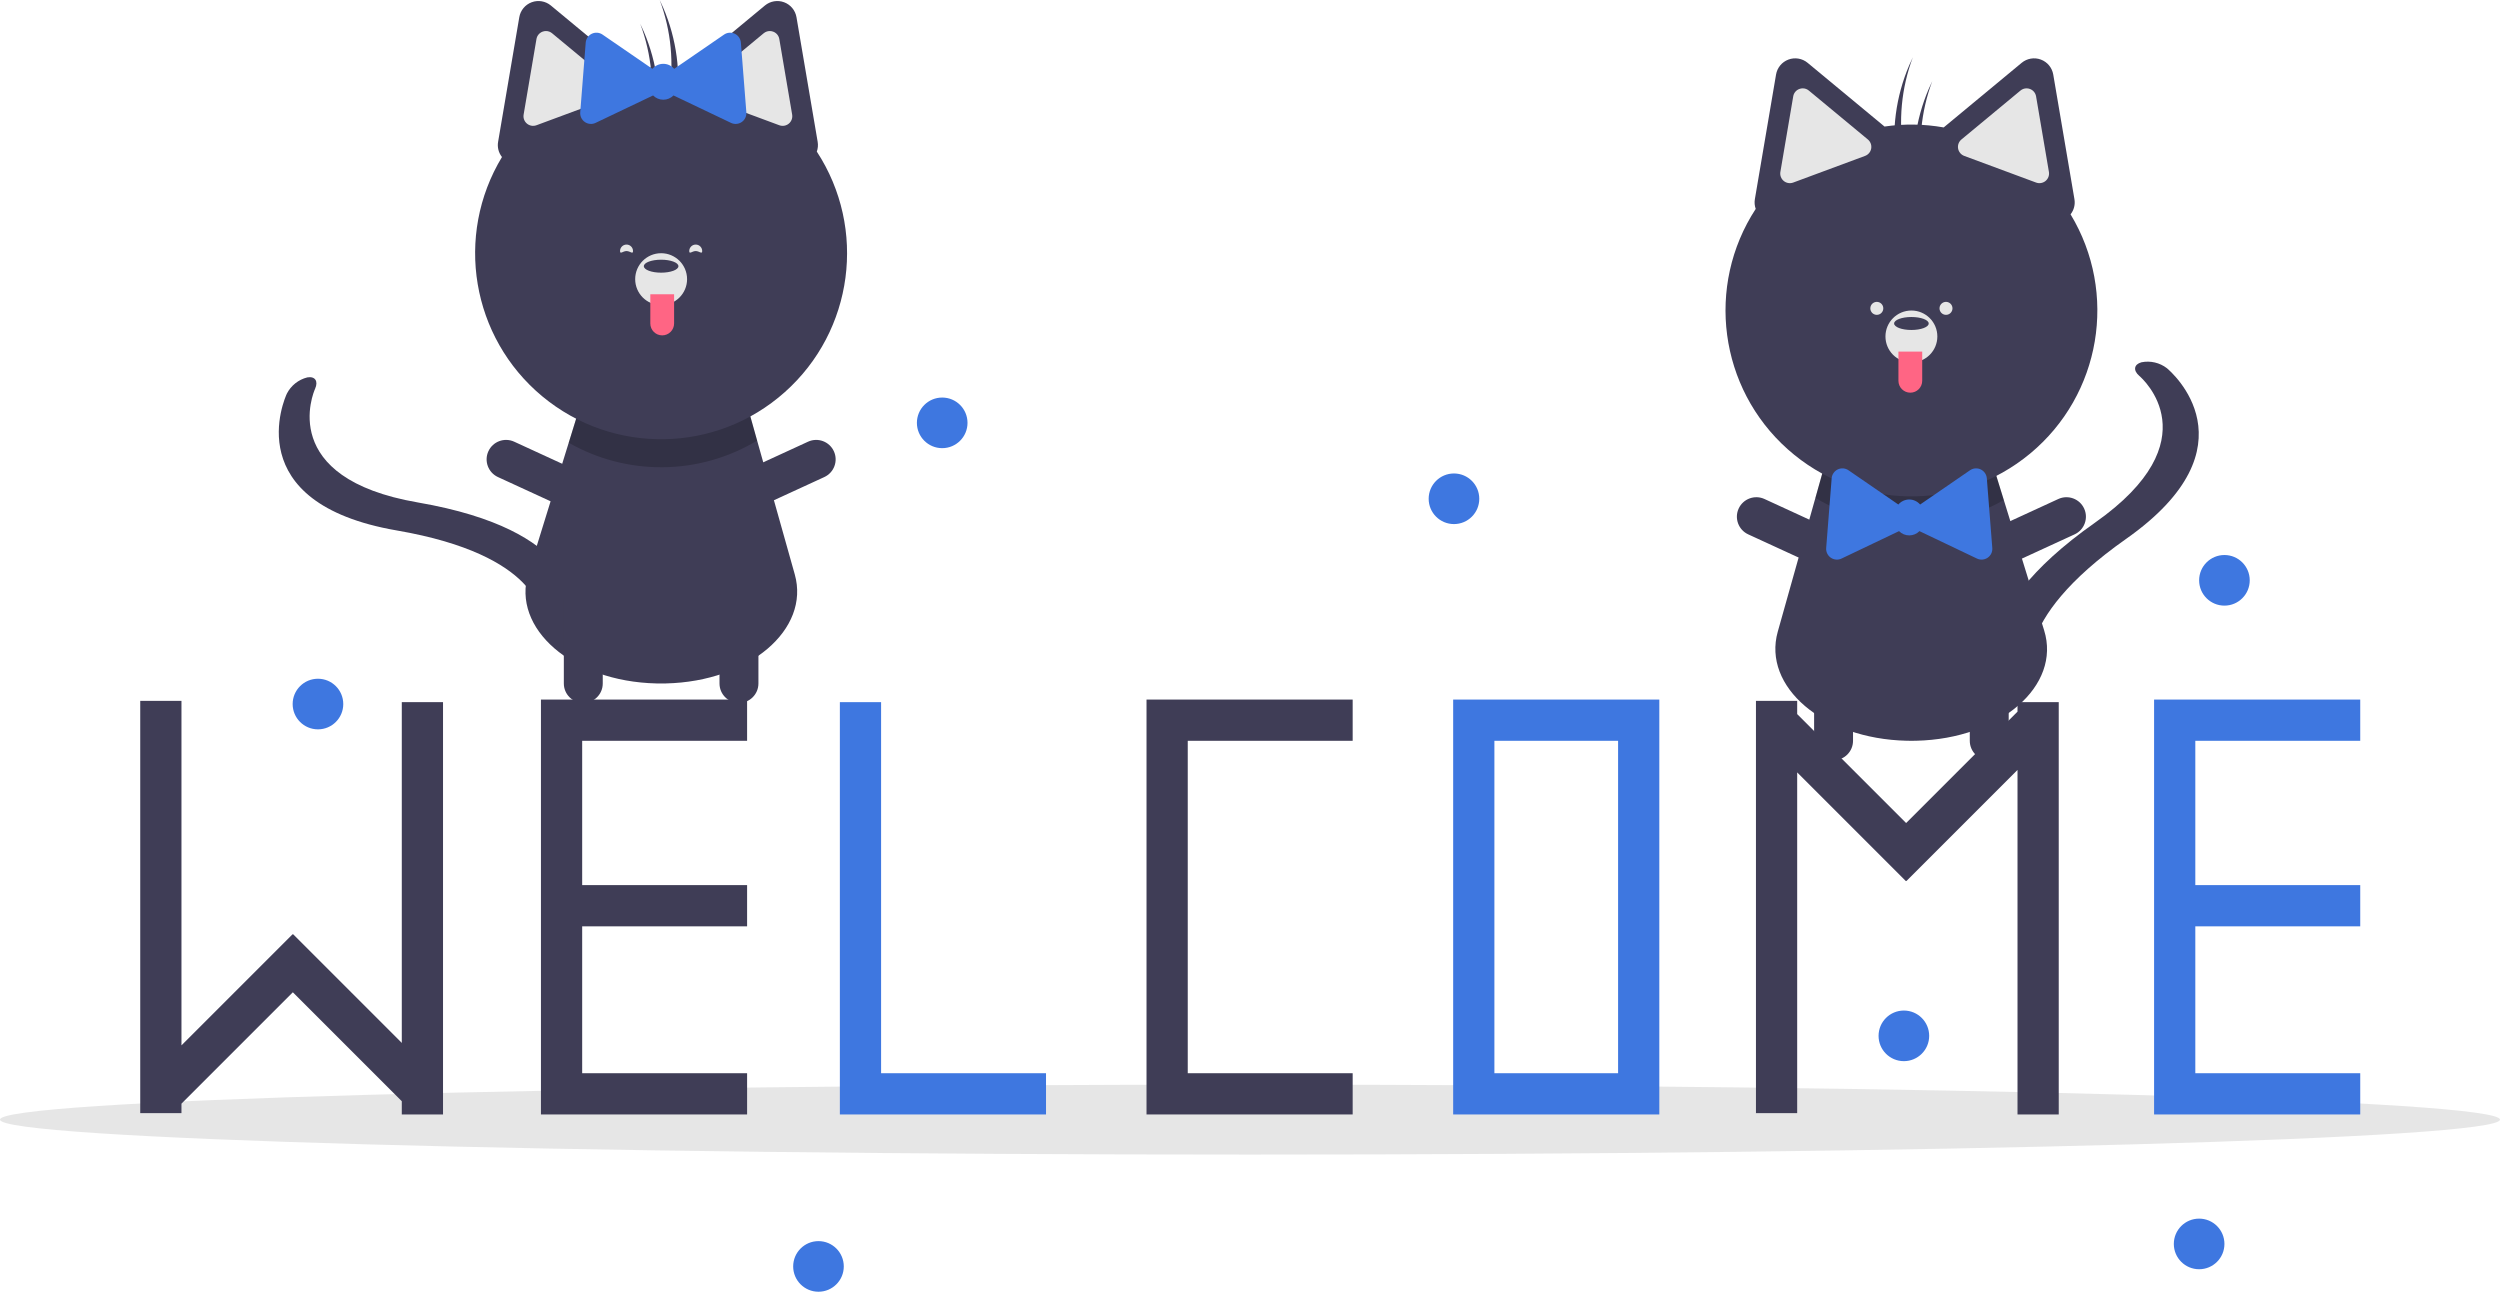
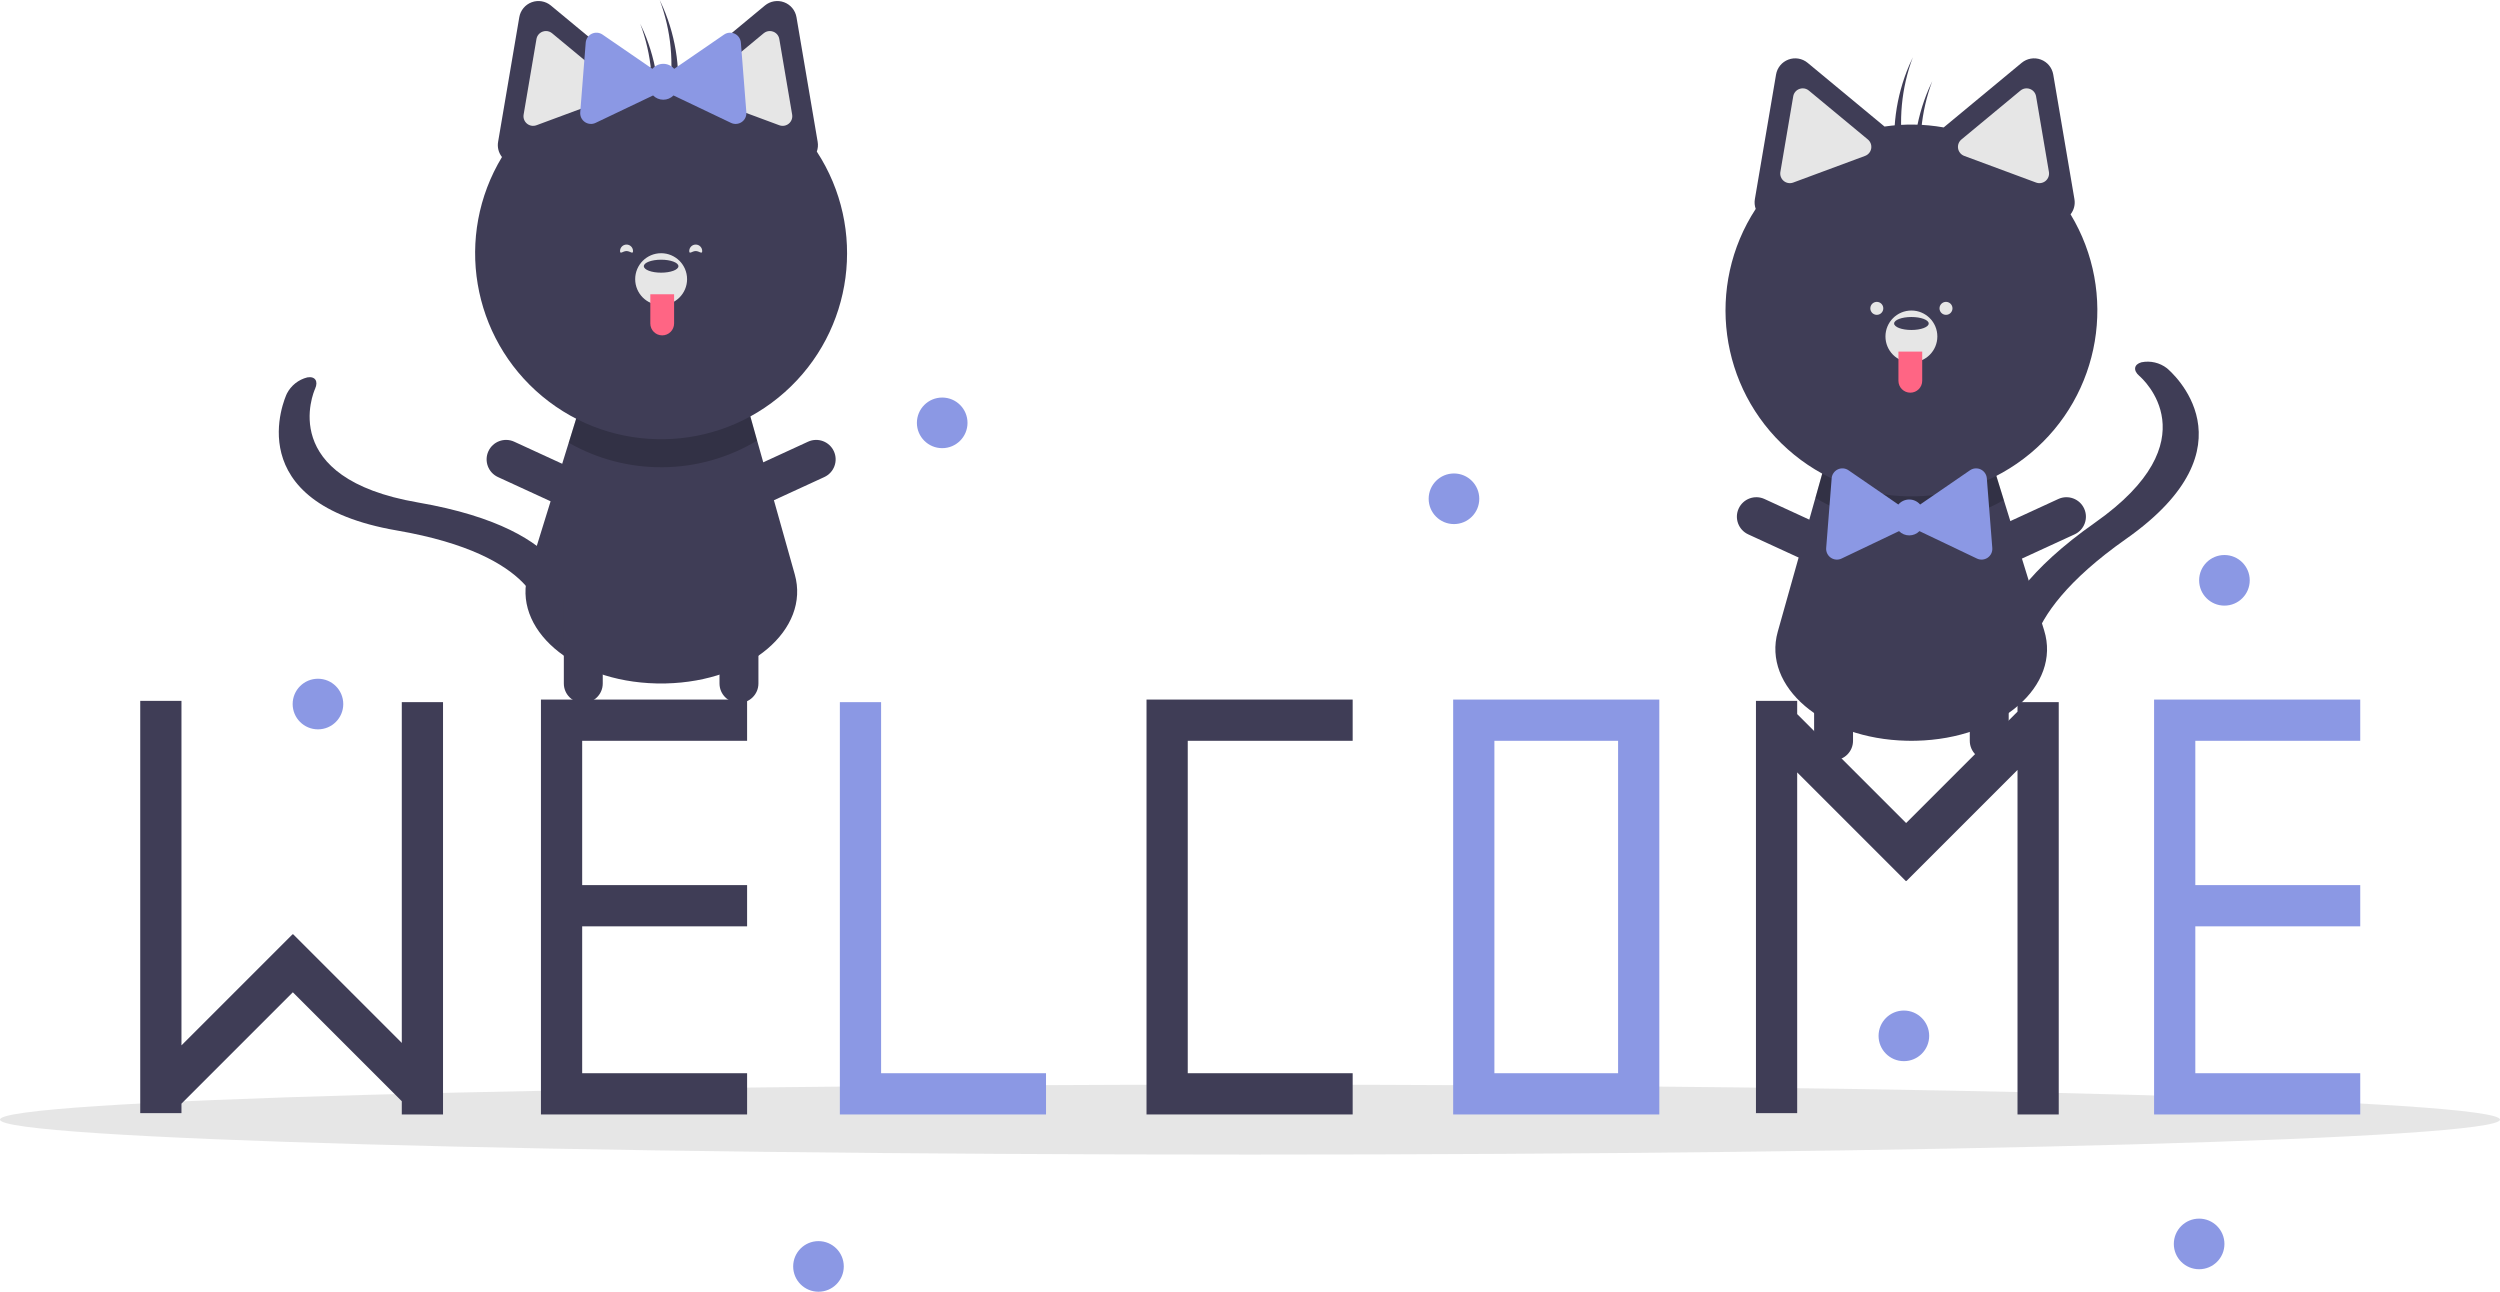
<svg xmlns="http://www.w3.org/2000/svg" data-name="Layer 1" width="889.076" height="459.38" viewBox="0 0 889.076 459.38">
  <ellipse cx="444.538" cy="398.169" rx="444.538" ry="12.435" fill="#e6e6e6" />
  <path d="M836.907,483.742c-.561.008-1.123.015-1.692.015s-1.13-.008-1.692-.015c-29.757-.677-51.326-19.269-45.836-38.777l13.387-47.589,3.383-12.041,59.976,1.023,3.645,11.78,14.348,46.366C888.502,464.119,866.934,483.065,836.907,483.742Z" transform="translate(-155.4622 -220.3102)" fill="#3f3d56" />
  <path d="M868.079,398.137a66.201,66.201,0,0,1-67.004-.761l3.383-12.041,59.976,1.023Z" transform="translate(-155.4622 -220.3102)" opacity="0.2" />
  <path d="M865.548,446.544c2.591-9.656,11.106-23.585,34.987-40.38,41.648-29.294,16.803-51.259,15.727-52.18-2.258-1.93-1.925-4.098.775-4.839a11.224,11.224,0,0,1,9.034,2.103c1.348,1.115,32.459,27.683-14.537,60.734-42.295,29.75-33.302,49.169-33.199,49.355,1.133,2.077-.684,3.739-4.063,3.716s-7.039-1.723-8.176-3.797C865.856,460.818,863.135,455.533,865.548,446.544Z" transform="translate(-155.4622 -220.3102)" fill="#3f3d56" />
  <path d="M807.534,490.677a6.92,6.92,0,0,1-6.92-6.92V453.769a6.92,6.92,0,0,1,13.841,0v29.988A6.92,6.92,0,0,1,807.534,490.677Z" transform="translate(-155.4622 -220.3102)" fill="#3f3d56" />
  <path d="M813.602,419.484a6.92,6.92,0,0,1-9.179,3.394l-27.243-12.534a6.92,6.92,0,0,1,5.785-12.574l27.243,12.534A6.92,6.92,0,0,1,813.602,419.484Z" transform="translate(-155.4622 -220.3102)" fill="#3f3d56" />
  <path d="M856.829,419.484a6.92,6.92,0,0,0,9.179,3.394l27.243-12.534a6.92,6.92,0,0,0-5.785-12.574l-27.243,12.534A6.92,6.92,0,0,0,856.829,419.484Z" transform="translate(-155.4622 -220.3102)" fill="#3f3d56" />
  <path d="M862.897,490.677a6.92,6.92,0,0,0,6.92-6.92V453.769a6.92,6.92,0,1,0-13.841,0v29.988A6.92,6.92,0,0,0,862.897,490.677Z" transform="translate(-155.4622 -220.3102)" fill="#3f3d56" />
  <path d="M891.818,296.535a6.806,6.806,0,0,0,1.373-5.408l-3.766-22.157-3.766-22.157a6.913,6.913,0,0,0-11.226-4.164L857.127,256.988l-10.426,8.64a65.694,65.694,0,0,0-21.047-.317l-10.043-8.322-17.305-14.34a6.913,6.913,0,0,0-11.226,4.164l-3.766,22.157-3.766,22.157a6.844,6.844,0,0,0,.301,3.474,66.118,66.118,0,1,0,111.969,1.935Z" transform="translate(-155.4622 -220.3102)" fill="#3f3d56" />
  <path d="M796.572,251.728a3.447,3.447,0,0,0-1.202.218,3.388,3.388,0,0,0-2.184,2.635L788.618,281.451a3.423,3.423,0,0,0,4.565,3.782l25.553-9.479a3.422,3.422,0,0,0,.993-5.844l-0-.001-20.985-17.39A3.392,3.392,0,0,0,796.572,251.728Z" transform="translate(-155.4622 -220.3102)" fill="#e6e6e6" />
  <path d="M876.167,251.728a3.392,3.392,0,0,0-2.172.792l-20.986,17.391a3.422,3.422,0,0,0,.993,5.844l25.553,9.479a3.423,3.423,0,0,0,4.565-3.782l-4.567-26.87a3.388,3.388,0,0,0-2.184-2.635A3.447,3.447,0,0,0,876.167,251.728Z" transform="translate(-155.4622 -220.3102)" fill="#e6e6e6" />
  <circle cx="679.753" cy="119.658" r="9.227" fill="#e6e6e6" />
  <ellipse cx="679.753" cy="115.044" rx="6.151" ry="2.307" fill="#3f3d56" />
  <path d="M675.14,125.04H683.598a0,0,0,0,1,0,0v10.38a4.229,4.229,0,0,1-4.229,4.229h0a4.229,4.229,0,0,1-4.229-4.229V125.04a0,0,0,0,1,0,0Z" fill="#ff6584" />
  <path d="M835.729,240.69c-.444.92-.874,1.849-1.279,2.798a65.818,65.818,0,0,0-4.651,35.344c.866-1.256,1.776-2.565,2.701-3.888A65.775,65.775,0,0,1,835.729,240.69Z" transform="translate(-155.4622 -220.3102)" fill="#3f3d56" />
  <path d="M842.649,249.148c-.444.92-.874,1.849-1.279,2.798A65.818,65.818,0,0,0,836.719,287.29c.866-1.256,1.776-2.565,2.701-3.888A65.775,65.775,0,0,1,842.649,249.148Z" transform="translate(-155.4622 -220.3102)" fill="#3f3d56" />
-   <path d="M863.985,415.199l-.975-12.398-.975-12.398a3.825,3.825,0,0,0-5.98-2.853l-10.25,7.043-7.485,5.143a5.095,5.095,0,0,0-7.749,0l-7.485-5.143L812.838,387.55a3.825,3.825,0,0,0-5.98,2.853l-.975,12.398-.975,12.398a3.825,3.825,0,0,0,5.461,3.752l11.224-5.355,9.223-4.4a5.101,5.101,0,0,0,7.262,0l9.223,4.4,11.224,5.355A3.825,3.825,0,0,0,863.985,415.199Z" transform="translate(-155.4622 -220.3102)" fill="#3e77e0" />
+   <path d="M863.985,415.199l-.975-12.398-.975-12.398a3.825,3.825,0,0,0-5.98-2.853l-10.25,7.043-7.485,5.143a5.095,5.095,0,0,0-7.749,0l-7.485-5.143L812.838,387.55a3.825,3.825,0,0,0-5.98,2.853l-.975,12.398-.975,12.398a3.825,3.825,0,0,0,5.461,3.752l11.224-5.355,9.223-4.4a5.101,5.101,0,0,0,7.262,0l9.223,4.4,11.224,5.355A3.825,3.825,0,0,0,863.985,415.199Z" transform="translate(-155.4622 -220.3102)" fill="#8b98e4" />
  <circle cx="667.451" cy="109.662" r="2.307" fill="#e6e6e6" />
  <circle cx="692.056" cy="109.662" r="2.307" fill="#e6e6e6" />
  <path d="M388.888,463.362c.561.008,1.123.015,1.692.015s1.13-.008,1.692-.015c29.757-.677,51.326-19.269,45.836-38.777l-13.387-47.589L421.336,364.955l-59.976,1.023-3.645,11.78-14.348,46.366C337.293,443.739,358.861,462.685,388.888,463.362Z" transform="translate(-155.4622 -220.3102)" fill="#3f3d56" />
  <path d="M357.715,377.758a66.201,66.201,0,0,0,67.004-.761L421.336,364.955l-59.976,1.023Z" transform="translate(-155.4622 -220.3102)" opacity="0.2" />
  <path d="M352.962,420.524c-6.473-7.619-20.13-16.565-48.9-21.526-50.177-8.656-37.121-39.139-36.542-40.432,1.215-2.711-.014-4.527-2.771-4.041a11.224,11.224,0,0,0-7.266,5.766c-.741,1.585-17.492,38.91,39.127,48.673,50.957,8.79,51.139,30.19,51.125,30.403-.136,2.362,2.218,3.087,5.263,1.62s5.625-4.569,5.765-6.931C358.791,433.557,358.99,427.616,352.962,420.524Z" transform="translate(-155.4622 -220.3102)" fill="#3f3d56" />
  <path d="M418.261,470.298a6.92,6.92,0,0,0,6.92-6.92V433.389a6.92,6.92,0,0,0-13.841,0v29.988A6.92,6.92,0,0,0,418.261,470.298Z" transform="translate(-155.4622 -220.3102)" fill="#3f3d56" />
  <path d="M412.193,399.105a6.92,6.92,0,0,0,9.179,3.394l27.243-12.534a6.92,6.92,0,1,0-5.785-12.574l-27.243,12.534A6.92,6.92,0,0,0,412.193,399.105Z" transform="translate(-155.4622 -220.3102)" fill="#3f3d56" />
  <path d="M368.966,399.105a6.92,6.92,0,0,1-9.179,3.394l-27.243-12.534a6.92,6.92,0,1,1,5.785-12.574l27.243,12.534A6.92,6.92,0,0,1,368.966,399.105Z" transform="translate(-155.4622 -220.3102)" fill="#3f3d56" />
  <path d="M362.898,470.298a6.92,6.92,0,0,1-6.92-6.92V433.389a6.92,6.92,0,0,1,13.841,0v29.988A6.92,6.92,0,0,1,362.898,470.298Z" transform="translate(-155.4622 -220.3102)" fill="#3f3d56" />
  <path d="M445.947,274.221a6.844,6.844,0,0,0,.301-3.474l-3.766-22.157-3.766-22.157a6.913,6.913,0,0,0-11.226-4.164l-17.305,14.34L400.141,244.931a65.694,65.694,0,0,0-21.047.317l-10.426-8.64-17.305-14.34a6.913,6.913,0,0,0-11.226,4.164L336.37,248.59l-3.766,22.157a6.806,6.806,0,0,0,1.373,5.408,66.137,66.137,0,1,0,111.969-1.935Z" transform="translate(-155.4622 -220.3102)" fill="#3f3d56" />
  <path d="M427.051,232.14,406.066,249.53l-0.0.001a3.422,3.422,0,0,0,.993,5.844l25.553,9.479a3.423,3.423,0,0,0,4.565-3.782l-4.567-26.87a3.388,3.388,0,0,0-2.184-2.635,3.447,3.447,0,0,0-1.202-.218A3.392,3.392,0,0,0,427.051,232.14Z" transform="translate(-155.4622 -220.3102)" fill="#e6e6e6" />
  <path d="M348.427,231.566a3.388,3.388,0,0,0-2.184,2.635l-4.567,26.87a3.423,3.423,0,0,0,4.565,3.782l25.553-9.479a3.422,3.422,0,0,0,.993-5.844l-20.986-17.391a3.392,3.392,0,0,0-2.172-.792A3.447,3.447,0,0,0,348.427,231.566Z" transform="translate(-155.4622 -220.3102)" fill="#e6e6e6" />
  <circle cx="235.117" cy="99.278" r="9.227" fill="#e6e6e6" />
  <ellipse cx="235.117" cy="94.665" rx="6.151" ry="2.307" fill="#3f3d56" />
  <path d="M390.964,324.971h0A4.229,4.229,0,0,1,395.193,329.2v10.38a0,0,0,0,1,0,0h-8.458a0,0,0,0,1,0,0V329.2A4.229,4.229,0,0,1,390.964,324.971Z" transform="translate(626.4652 444.2411) rotate(-180)" fill="#ff6584" />
  <path d="M390.066,220.31c.444.92.874,1.849,1.279,2.798a65.818,65.818,0,0,1,4.651,35.344c-.866-1.256-1.776-2.565-2.701-3.888A65.775,65.775,0,0,0,390.066,220.31Z" transform="translate(-155.4622 -220.3102)" fill="#3f3d56" />
  <path d="M383.146,228.768c.444.92.874,1.849,1.279,2.798a65.818,65.818,0,0,1,4.651,35.344c-.866-1.256-1.776-2.565-2.701-3.888A65.775,65.775,0,0,0,383.146,228.768Z" transform="translate(-155.4622 -220.3102)" fill="#3f3d56" />
-   <path d="M361.81,260.258l.975-12.398.975-12.398a3.825,3.825,0,0,1,5.98-2.853l10.25,7.043,7.485,5.143a5.095,5.095,0,0,1,7.749,0l7.485-5.143,10.25-7.043a3.825,3.825,0,0,1,5.98,2.853l.975,12.398.975,12.398a3.825,3.825,0,0,1-5.461,3.752L404.202,258.655l-9.223-4.4a5.101,5.101,0,0,1-7.262,0l-9.223,4.4L367.27,264.01A3.825,3.825,0,0,1,361.81,260.258Z" transform="translate(-155.4622 -220.3102)" fill="#3e77e0" />
+   <path d="M361.81,260.258l.975-12.398.975-12.398a3.825,3.825,0,0,1,5.98-2.853l10.25,7.043,7.485,5.143a5.095,5.095,0,0,1,7.749,0l7.485-5.143,10.25-7.043a3.825,3.825,0,0,1,5.98,2.853l.975,12.398.975,12.398a3.825,3.825,0,0,1-5.461,3.752L404.202,258.655l-9.223-4.4a5.101,5.101,0,0,1-7.262,0l-9.223,4.4L367.27,264.01A3.825,3.825,0,0,1,361.81,260.258Z" transform="translate(-155.4622 -220.3102)" fill="#8b98e4" />
  <path d="M400.575,309.592c0,1.274,1.033,0,2.307,0s2.307,1.274,2.307,0a2.307,2.307,0,0,0-4.614,0Z" transform="translate(-155.4622 -220.3102)" fill="#e6e6e6" />
  <path d="M380.583,309.592c0,1.274-1.033,0-2.307,0s-2.307,1.274-2.307,0a2.307,2.307,0,0,1,4.614,0Z" transform="translate(-155.4622 -220.3102)" fill="#e6e6e6" />
  <polygon points="481.05 263.451 481.05 248.788 407.736 248.788 407.736 249.705 407.736 263.451 407.736 381.67 407.736 396.333 422.399 396.333 481.05 396.333 481.05 381.67 422.399 381.67 422.399 263.451 481.05 263.451" fill="#3f3d56" />
-   <path d="M672.253,469.099V616.643h73.314V469.099Zm58.651,132.882h-43.988V483.761h43.988Z" transform="translate(-155.4622 -220.3102)" fill="#3e77e0" />
-   <polygon points="313.344 381.67 313.344 249.705 298.681 249.705 298.681 381.67 298.681 396.333 313.344 396.333 371.995 396.333 371.995 381.67 313.344 381.67" fill="#3e77e0" />
+   <path d="M672.253,469.099V616.643h73.314V469.099Zm58.651,132.882h-43.988V483.761h43.988Z" transform="translate(-155.4622 -220.3102)" fill="#8b98e4" />
+   <polygon points="313.344 381.67 313.344 249.705 298.681 249.705 298.681 381.67 298.681 396.333 313.344 396.333 371.995 396.333 371.995 381.67 313.344 381.67" fill="#8b98e4" />
  <polygon points="265.69 263.451 265.69 248.788 192.376 248.788 192.376 249.705 192.376 263.451 192.376 314.771 192.376 329.434 192.376 381.67 192.376 396.333 207.039 396.333 265.69 396.333 265.69 381.67 207.039 381.67 207.039 329.434 265.69 329.434 265.69 314.771 207.039 314.771 207.039 263.451 265.69 263.451" fill="#3f3d56" />
-   <polygon points="839.372 263.451 839.372 248.788 766.058 248.788 766.058 249.705 766.058 263.451 766.058 314.771 766.058 329.434 766.058 381.67 766.058 396.333 780.721 396.333 839.372 396.333 839.372 381.67 780.721 381.67 780.721 329.434 839.372 329.434 839.372 314.771 780.721 314.771 780.721 263.451 839.372 263.451" fill="#3e77e0" />
+   <polygon points="839.372 263.451 839.372 248.788 766.058 248.788 766.058 249.705 766.058 263.451 766.058 314.771 766.058 329.434 766.058 381.67 766.058 396.333 780.721 396.333 839.372 396.333 839.372 381.67 780.721 381.67 780.721 329.434 839.372 329.434 839.372 314.771 780.721 314.771 780.721 263.451 839.372 263.451" fill="#8b98e4" />
  <polygon points="142.889 249.705 142.889 370.89 104.228 332.23 104.14 332.319 104.058 332.237 64.535 371.76 64.535 249.247 49.872 249.247 49.872 395.875 64.535 395.875 64.535 392.496 104.147 352.884 142.889 391.627 142.889 396.333 157.552 396.333 157.552 249.705 142.889 249.705" fill="#3f3d56" />
  <polygon points="717.488 249.705 717.488 253.083 677.876 292.695 639.133 253.953 639.133 249.247 624.47 249.247 624.47 395.875 639.133 395.875 639.133 274.689 677.794 313.35 677.883 313.261 677.964 313.342 717.488 273.819 717.488 396.333 732.15 396.333 732.15 249.705 717.488 249.705" fill="#3f3d56" />
-   <circle cx="335.076" cy="150.38" r="9" fill="#3e77e0" />
-   <circle cx="113.076" cy="250.38" r="9" fill="#3e77e0" />
-   <circle cx="291.076" cy="450.38" r="9" fill="#3e77e0" />
-   <circle cx="517.076" cy="177.38" r="9" fill="#3e77e0" />
-   <circle cx="782.076" cy="442.38" r="9" fill="#3e77e0" />
-   <circle cx="791.076" cy="206.38" r="9" fill="#3e77e0" />
-   <circle cx="677.076" cy="368.38" r="9" fill="#3e77e0" />
+   <circle cx="335.076" cy="150.38" r="9" fill="#8b98e4" />
+   <circle cx="113.076" cy="250.38" r="9" fill="#8b98e4" />
+   <circle cx="291.076" cy="450.38" r="9" fill="#8b98e4" />
+   <circle cx="517.076" cy="177.38" r="9" fill="#8b98e4" />
+   <circle cx="782.076" cy="442.38" r="9" fill="#8b98e4" />
+   <circle cx="791.076" cy="206.38" r="9" fill="#8b98e4" />
+   <circle cx="677.076" cy="368.38" r="9" fill="#8b98e4" />
</svg>
